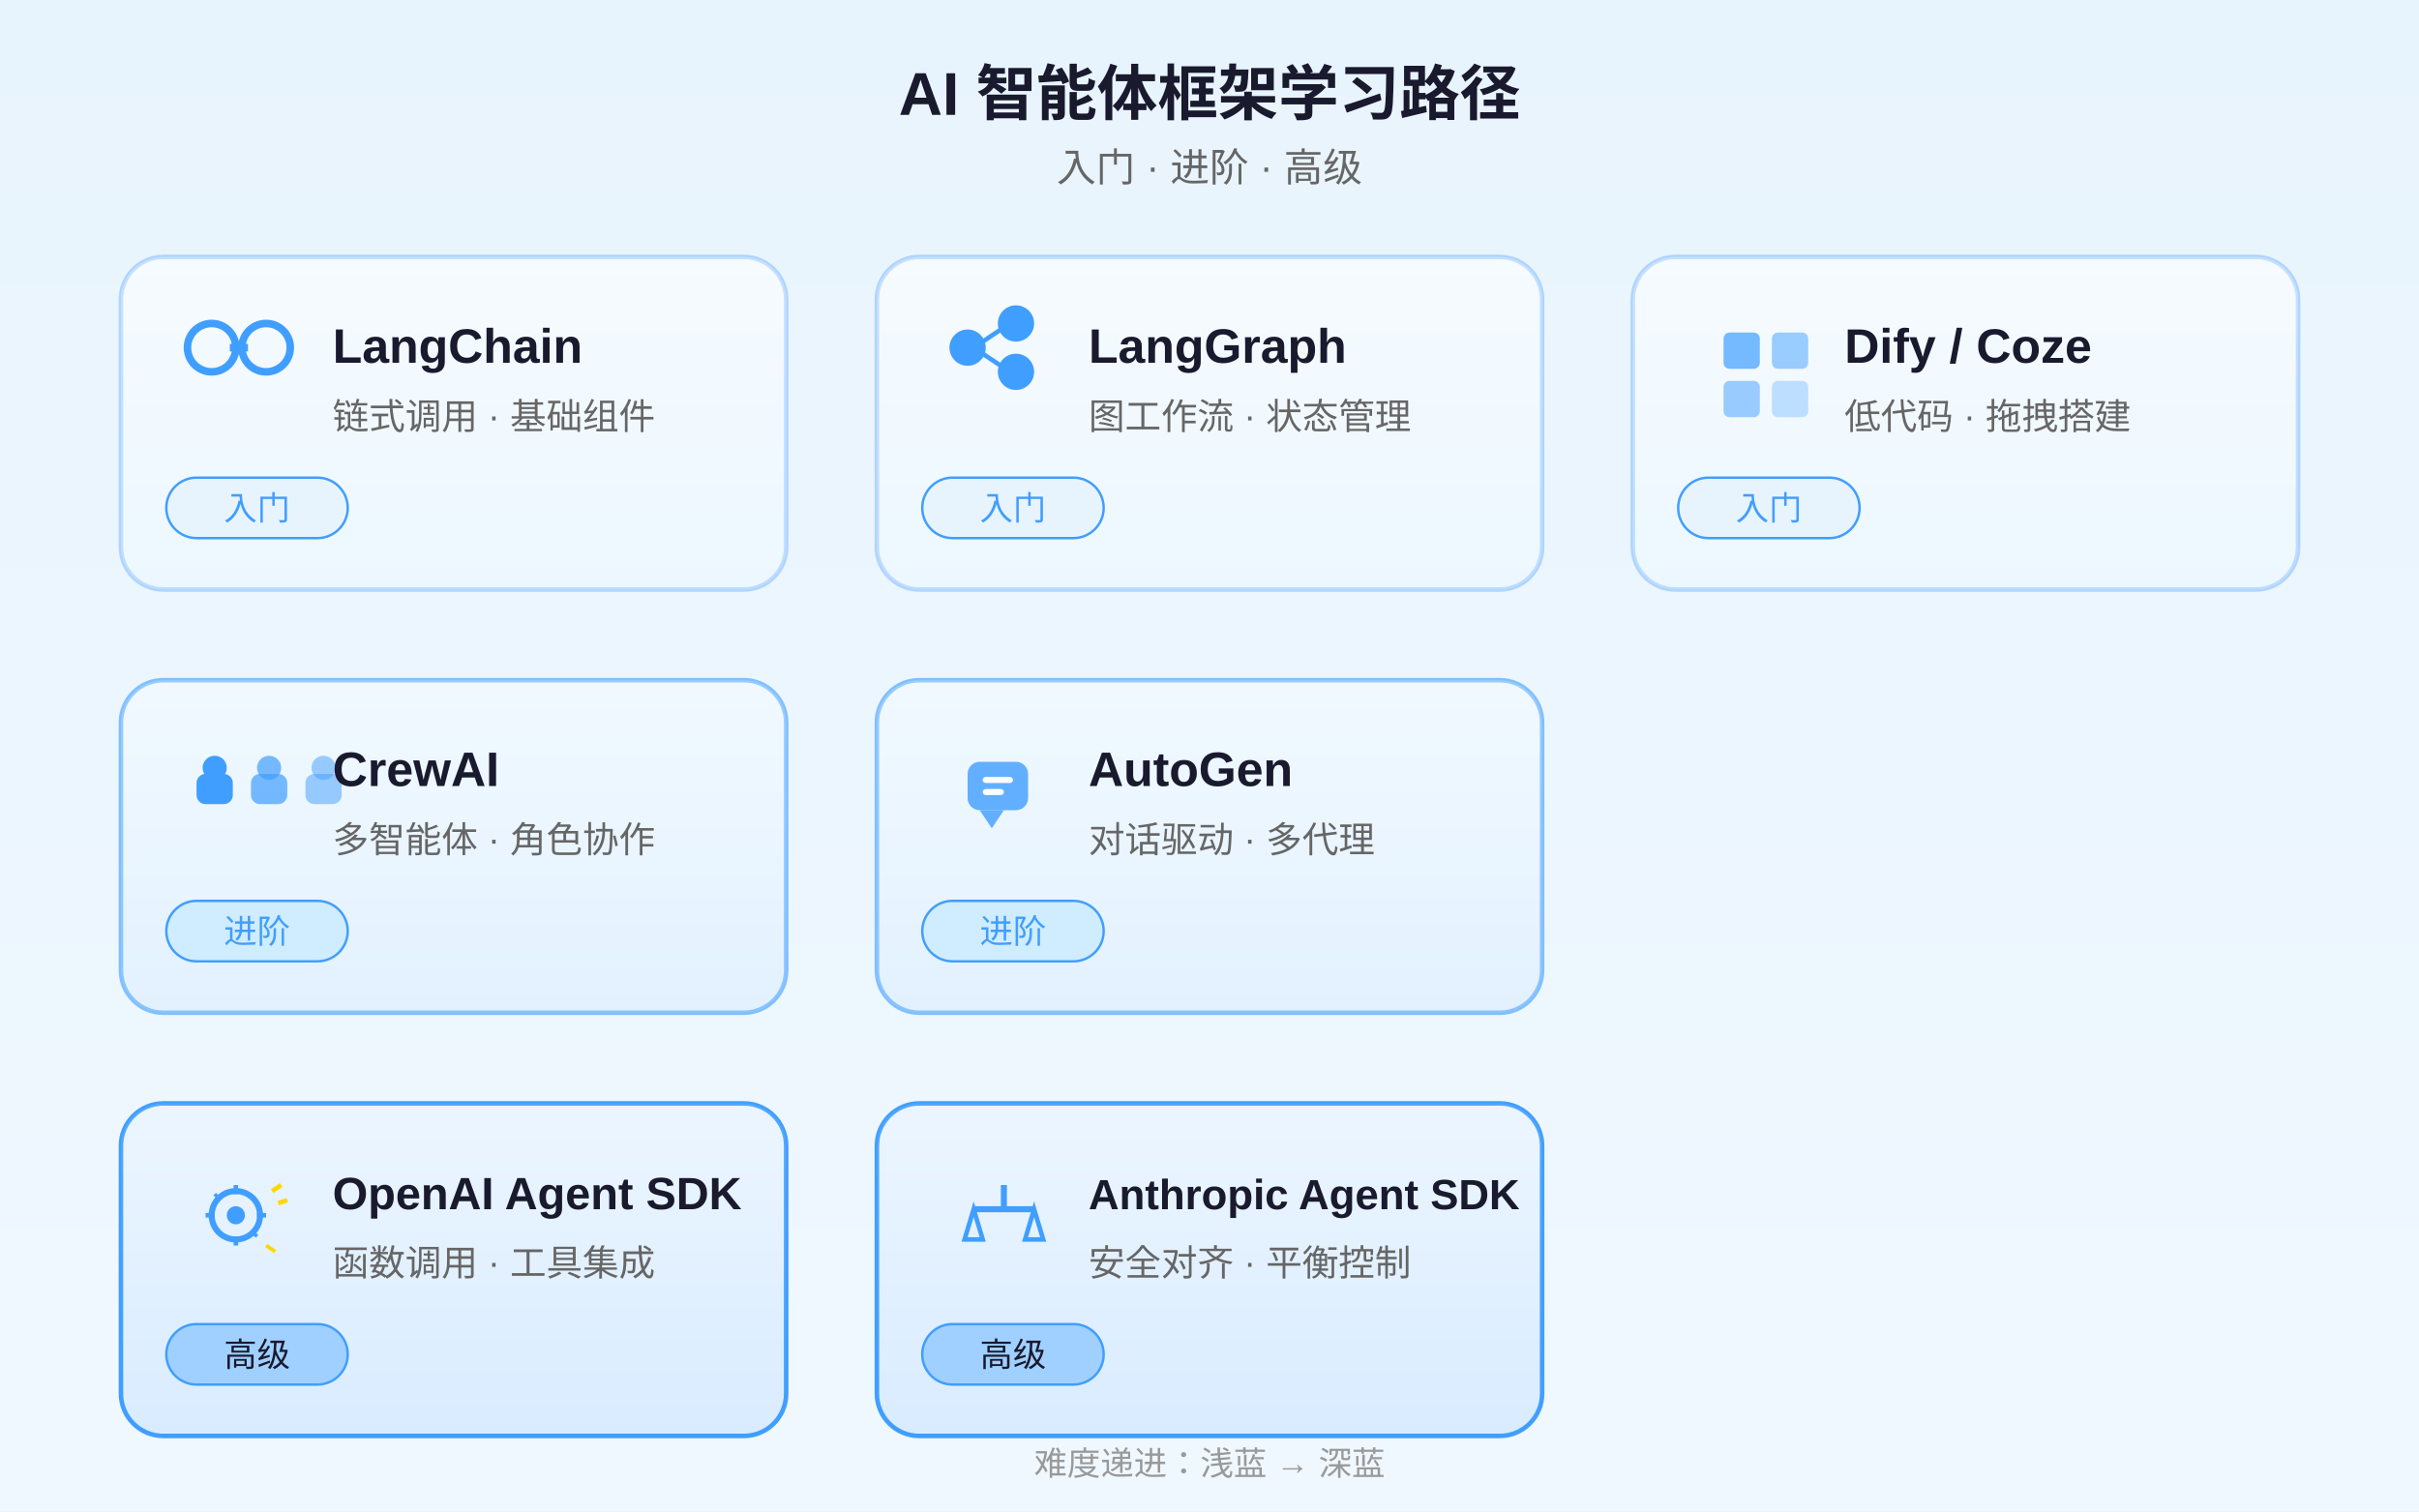
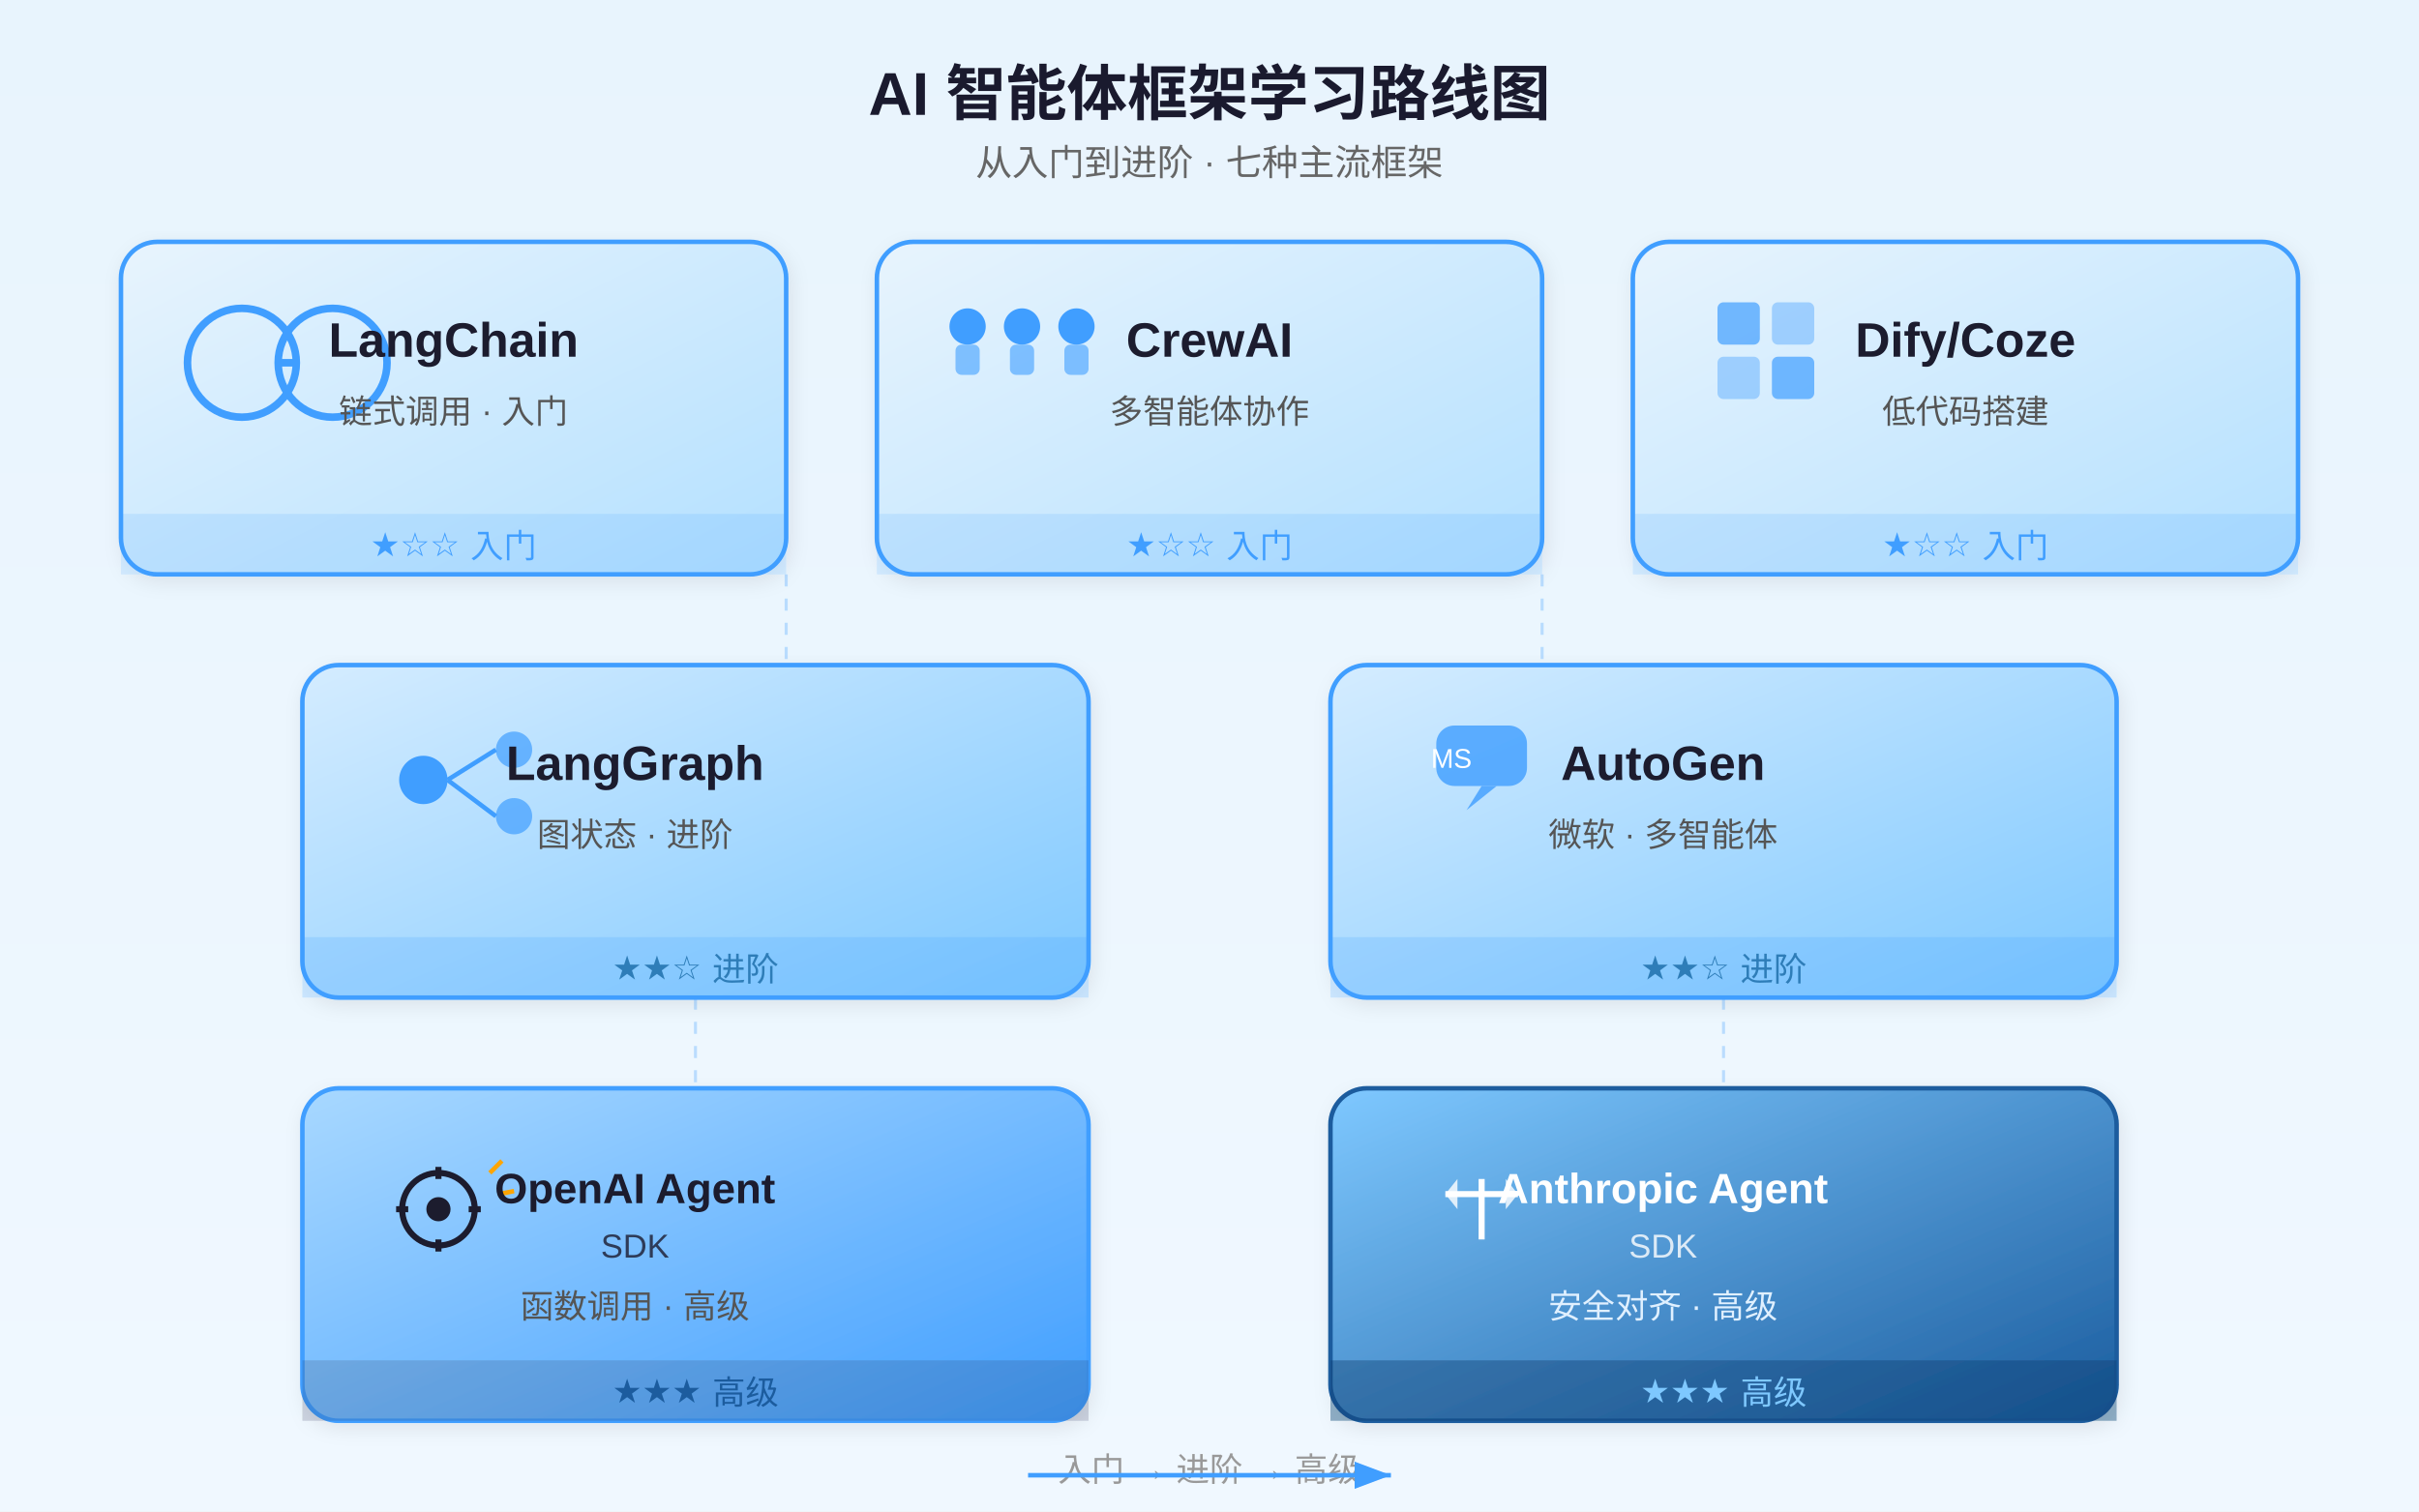
<svg xmlns="http://www.w3.org/2000/svg" viewBox="0 0 800 500" width="800" height="500">
  <defs>
    <linearGradient id="bgGrad" x1="0" y1="0" x2="0" y2="1">
      <stop offset="0%" stop-color="#E8F4FD" />
      <stop offset="100%" stop-color="#F0F8FF" />
    </linearGradient>
-     <linearGradient id="easyGrad" x1="0" y1="0" x2="0" y2="1">
+     <linearGradient id="easyGrad" x1="0" y1="0" x2="1" y2="1">
      <stop offset="0%" stop-color="#E8F4FD" />
-       <stop offset="100%" stop-color="#D0ECFF" />
+       <stop offset="100%" stop-color="#B3E0FF" />
    </linearGradient>
-     <linearGradient id="midGrad" x1="0" y1="0" x2="0" y2="1">
-       <stop offset="0%" stop-color="#D0ECFF" />
-       <stop offset="100%" stop-color="#A0D0FF" />
+     <linearGradient id="midGrad" x1="0" y1="0" x2="1" y2="1">
+       <stop offset="0%" stop-color="#D4ECFF" />
+       <stop offset="100%" stop-color="#7EC8FF" />
    </linearGradient>
-     <linearGradient id="advGrad" x1="0" y1="0" x2="0" y2="1">
-       <stop offset="0%" stop-color="#A0D0FF" />
+     <linearGradient id="hardGrad" x1="0" y1="0" x2="1" y2="1">
+       <stop offset="0%" stop-color="#A8D8FF" />
      <stop offset="100%" stop-color="#409EFF" />
    </linearGradient>
+     <linearGradient id="advGrad" x1="0" y1="0" x2="1" y2="1">
+       <stop offset="0%" stop-color="#7EC8FF" />
+       <stop offset="100%" stop-color="#1A5C9E" />
+     </linearGradient>
+     <filter id="shadow" x="-5%" y="-5%" width="115%" height="115%">
+       <feDropShadow dx="1" dy="2" stdDeviation="3" flood-color="#1a1a2e" flood-opacity="0.08" />
+     </filter>
  </defs>
  <rect width="800" height="500" fill="url(#bgGrad)" rx="0" />
-   <text x="400" y="38" text-anchor="middle" font-family="Arial, sans-serif" font-size="20" font-weight="bold" fill="#1a1a2e">AI 智能体框架学习路径</text>
-   <text x="400" y="60" text-anchor="middle" font-family="Arial, sans-serif" font-size="13" fill="#666">入门 · 进阶 · 高级</text>
-   <rect x="40" y="85" width="220" height="110" rx="14" fill="white" stroke="#B0D4FF" stroke-width="1.5" />
-   <rect x="40" y="85" width="220" height="110" rx="14" fill="url(#easyGrad)" opacity="0.4" />
-   <g transform="translate(70, 115)">
-     <circle cx="0" cy="0" r="8" fill="none" stroke="#409EFF" stroke-width="2.5" />
-     <circle cx="18" cy="0" r="8" fill="none" stroke="#409EFF" stroke-width="2.5" />
-     <line x1="6" y1="0" x2="12" y2="0" stroke="#409EFF" stroke-width="2.5" />
+   <text x="400" y="38" text-anchor="middle" font-family="Arial, sans-serif" font-size="20" font-weight="bold" fill="#1a1a2e">AI 智能体框架学习路线图</text>
+   <text x="400" y="58" text-anchor="middle" font-family="Arial, sans-serif" font-size="12" fill="#666">从入门到进阶 · 七种主流框架</text>
+   <g filter="url(#shadow)">
+     <rect x="40" y="80" width="220" height="110" rx="12" fill="url(#easyGrad)" stroke="#409EFF" stroke-width="1.5" />
+     <circle cx="80" cy="120" r="18" fill="none" stroke="#409EFF" stroke-width="2.5" />
+     <circle cx="110" cy="120" r="18" fill="none" stroke="#409EFF" stroke-width="2.5" />
+     <line x1="98" y1="120" x2="92" y2="120" stroke="#409EFF" stroke-width="2.5" />
+     <text x="150" y="118" text-anchor="middle" font-family="Arial, sans-serif" font-size="16" font-weight="bold" fill="#1a1a2e">LangChain</text>
+     <text x="150" y="140" text-anchor="middle" font-family="Arial, sans-serif" font-size="11" fill="#555">链式调用 · 入门</text>
+     <rect x="40" y="170" width="220" height="20" rx="0 0 12 12" fill="#409EFF" opacity="0.15" />
+     <text x="150" y="184" text-anchor="middle" font-family="Arial, sans-serif" font-size="11" fill="#409EFF">★☆☆ 入门</text>
  </g>
-   <text x="110" y="120" font-family="Arial, sans-serif" font-size="16" font-weight="bold" fill="#1a1a2e">LangChain</text>
-   <text x="110" y="142" font-family="Arial, sans-serif" font-size="12" fill="#666">链式调用 · 基础组件</text>
-   <rect x="55" y="158" width="60" height="20" rx="10" fill="#E8F4FD" stroke="#409EFF" stroke-width="0.8" />
-   <text x="85" y="172" text-anchor="middle" font-family="Arial, sans-serif" font-size="11" fill="#409EFF">入门</text>
-   <rect x="290" y="85" width="220" height="110" rx="14" fill="white" stroke="#B0D4FF" stroke-width="1.5" />
-   <rect x="290" y="85" width="220" height="110" rx="14" fill="url(#easyGrad)" opacity="0.4" />
-   <g transform="translate(320, 115)">
-     <circle cx="0" cy="0" r="6" fill="#409EFF" />
-     <circle cx="16" cy="-8" r="6" fill="#409EFF" />
-     <circle cx="16" cy="8" r="6" fill="#409EFF" />
-     <line x1="5" y1="-2" x2="11" y2="-6" stroke="#409EFF" stroke-width="1.5" />
-     <line x1="5" y1="2" x2="11" y2="6" stroke="#409EFF" stroke-width="1.5" />
+   <g filter="url(#shadow)">
+     <rect x="290" y="80" width="220" height="110" rx="12" fill="url(#easyGrad)" stroke="#409EFF" stroke-width="1.5" />
+     <circle cx="320" cy="108" r="6" fill="#409EFF" />
+     <circle cx="338" cy="108" r="6" fill="#409EFF" />
+     <circle cx="356" cy="108" r="6" fill="#409EFF" />
+     <rect x="316" y="114" width="8" height="10" rx="2" fill="#409EFF" opacity="0.6" />
+     <rect x="334" y="114" width="8" height="10" rx="2" fill="#409EFF" opacity="0.6" />
+     <rect x="352" y="114" width="8" height="10" rx="2" fill="#409EFF" opacity="0.6" />
+     <text x="400" y="118" text-anchor="middle" font-family="Arial, sans-serif" font-size="16" font-weight="bold" fill="#1a1a2e">CrewAI</text>
+     <text x="400" y="140" text-anchor="middle" font-family="Arial, sans-serif" font-size="11" fill="#555">多智能体协作</text>
+     <rect x="290" y="170" width="220" height="20" rx="0 0 12 12" fill="#409EFF" opacity="0.15" />
+     <text x="400" y="184" text-anchor="middle" font-family="Arial, sans-serif" font-size="11" fill="#409EFF">★☆☆ 入门</text>
  </g>
-   <text x="360" y="120" font-family="Arial, sans-serif" font-size="16" font-weight="bold" fill="#1a1a2e">LangGraph</text>
-   <text x="360" y="142" font-family="Arial, sans-serif" font-size="12" fill="#666">图工作流 · 状态管理</text>
-   <rect x="305" y="158" width="60" height="20" rx="10" fill="#E8F4FD" stroke="#409EFF" stroke-width="0.8" />
-   <text x="335" y="172" text-anchor="middle" font-family="Arial, sans-serif" font-size="11" fill="#409EFF">入门</text>
-   <rect x="540" y="85" width="220" height="110" rx="14" fill="white" stroke="#B0D4FF" stroke-width="1.5" />
-   <rect x="540" y="85" width="220" height="110" rx="14" fill="url(#easyGrad)" opacity="0.4" />
-   <g transform="translate(570, 110)">
-     <rect x="0" y="0" width="12" height="12" rx="2" fill="#409EFF" opacity="0.7" />
-     <rect x="16" y="0" width="12" height="12" rx="2" fill="#409EFF" opacity="0.5" />
-     <rect x="0" y="16" width="12" height="12" rx="2" fill="#409EFF" opacity="0.5" />
-     <rect x="16" y="16" width="12" height="12" rx="2" fill="#409EFF" opacity="0.3" />
+   <g filter="url(#shadow)">
+     <rect x="540" y="80" width="220" height="110" rx="12" fill="url(#easyGrad)" stroke="#409EFF" stroke-width="1.5" />
+     <rect x="568" y="100" width="14" height="14" rx="2" fill="#409EFF" opacity="0.7" />
+     <rect x="586" y="100" width="14" height="14" rx="2" fill="#409EFF" opacity="0.4" />
+     <rect x="568" y="118" width="14" height="14" rx="2" fill="#409EFF" opacity="0.4" />
+     <rect x="586" y="118" width="14" height="14" rx="2" fill="#409EFF" opacity="0.7" />
+     <text x="650" y="118" text-anchor="middle" font-family="Arial, sans-serif" font-size="16" font-weight="bold" fill="#1a1a2e">Dify/Coze</text>
+     <text x="650" y="140" text-anchor="middle" font-family="Arial, sans-serif" font-size="11" fill="#555">低代码搭建</text>
+     <rect x="540" y="170" width="220" height="20" rx="0 0 12 12" fill="#409EFF" opacity="0.15" />
+     <text x="650" y="184" text-anchor="middle" font-family="Arial, sans-serif" font-size="11" fill="#409EFF">★☆☆ 入门</text>
  </g>
-   <text x="610" y="120" font-family="Arial, sans-serif" font-size="16" font-weight="bold" fill="#1a1a2e">Dify / Coze</text>
-   <text x="610" y="142" font-family="Arial, sans-serif" font-size="12" fill="#666">低代码 · 拖拽搭建</text>
-   <rect x="555" y="158" width="60" height="20" rx="10" fill="#E8F4FD" stroke="#409EFF" stroke-width="0.8" />
-   <text x="585" y="172" text-anchor="middle" font-family="Arial, sans-serif" font-size="11" fill="#409EFF">入门</text>
-   <rect x="40" y="225" width="220" height="110" rx="14" fill="white" stroke="#80BFFF" stroke-width="1.5" />
-   <rect x="40" y="225" width="220" height="110" rx="14" fill="url(#midGrad)" opacity="0.3" />
-   <g transform="translate(65, 252)">
-     <rect x="0" y="4" width="12" height="10" rx="3" fill="#409EFF" />
-     <circle cx="6" cy="2" r="4" fill="#409EFF" />
-     <rect x="18" y="4" width="12" height="10" rx="3" fill="#409EFF" opacity="0.7" />
-     <circle cx="24" cy="2" r="4" fill="#409EFF" opacity="0.7" />
-     <rect x="36" y="4" width="12" height="10" rx="3" fill="#409EFF" opacity="0.5" />
-     <circle cx="42" cy="2" r="4" fill="#409EFF" opacity="0.5" />
+   <g filter="url(#shadow)">
+     <rect x="100" y="220" width="260" height="110" rx="12" fill="url(#midGrad)" stroke="#409EFF" stroke-width="1.5" />
+     <circle cx="140" cy="258" r="8" fill="#409EFF" />
+     <circle cx="170" cy="248" r="6" fill="#409EFF" opacity="0.7" />
+     <circle cx="170" cy="270" r="6" fill="#409EFF" opacity="0.7" />
+     <line x1="148" y1="258" x2="164" y2="248" stroke="#409EFF" stroke-width="1.5" />
+     <line x1="148" y1="258" x2="164" y2="270" stroke="#409EFF" stroke-width="1.5" />
+     <text x="210" y="258" text-anchor="middle" font-family="Arial, sans-serif" font-size="16" font-weight="bold" fill="#1a1a2e">LangGraph</text>
+     <text x="210" y="280" text-anchor="middle" font-family="Arial, sans-serif" font-size="11" fill="#555">图状态 · 进阶</text>
+     <rect x="100" y="310" width="260" height="20" rx="0 0 12 12" fill="#409EFF" opacity="0.2" />
+     <text x="230" y="324" text-anchor="middle" font-family="Arial, sans-serif" font-size="11" fill="#2E7DB8">★★☆ 进阶</text>
  </g>
-   <text x="110" y="260" font-family="Arial, sans-serif" font-size="16" font-weight="bold" fill="#1a1a2e">CrewAI</text>
-   <text x="110" y="282" font-family="Arial, sans-serif" font-size="12" fill="#666">多智能体 · 角色协作</text>
-   <rect x="55" y="298" width="60" height="20" rx="10" fill="#D0ECFF" stroke="#409EFF" stroke-width="0.8" />
-   <text x="85" y="312" text-anchor="middle" font-family="Arial, sans-serif" font-size="11" fill="#409EFF">进阶</text>
-   <rect x="290" y="225" width="220" height="110" rx="14" fill="white" stroke="#80BFFF" stroke-width="1.5" />
-   <rect x="290" y="225" width="220" height="110" rx="14" fill="url(#midGrad)" opacity="0.3" />
-   <g transform="translate(320, 252)">
-     <rect x="0" y="0" width="20" height="16" rx="4" fill="#409EFF" opacity="0.8" />
-     <polygon points="4,16 8,22 12,16" fill="#409EFF" opacity="0.8" />
-     <rect x="5" y="5" width="10" height="2" rx="1" fill="white" />
-     <rect x="5" y="9" width="7" height="2" rx="1" fill="white" />
+   <g filter="url(#shadow)">
+     <rect x="440" y="220" width="260" height="110" rx="12" fill="url(#midGrad)" stroke="#409EFF" stroke-width="1.5" />
+     <rect x="475" y="240" width="30" height="20" rx="6" fill="#409EFF" opacity="0.8" />
+     <polygon points="490,260 485,268 495,260" fill="#409EFF" opacity="0.8" />
+     <text x="480" y="254" text-anchor="middle" font-family="Arial, sans-serif" font-size="9" fill="white">MS</text>
+     <text x="550" y="258" text-anchor="middle" font-family="Arial, sans-serif" font-size="16" font-weight="bold" fill="#1a1a2e">AutoGen</text>
+     <text x="550" y="280" text-anchor="middle" font-family="Arial, sans-serif" font-size="11" fill="#555">微软 · 多智能体</text>
+     <rect x="440" y="310" width="260" height="20" rx="0 0 12 12" fill="#409EFF" opacity="0.2" />
+     <text x="570" y="324" text-anchor="middle" font-family="Arial, sans-serif" font-size="11" fill="#2E7DB8">★★☆ 进阶</text>
  </g>
-   <text x="360" y="260" font-family="Arial, sans-serif" font-size="16" font-weight="bold" fill="#1a1a2e">AutoGen</text>
-   <text x="360" y="282" font-family="Arial, sans-serif" font-size="12" fill="#666">对话驱动 · 多代理</text>
-   <rect x="305" y="298" width="60" height="20" rx="10" fill="#D0ECFF" stroke="#409EFF" stroke-width="0.8" />
-   <text x="335" y="312" text-anchor="middle" font-family="Arial, sans-serif" font-size="11" fill="#409EFF">进阶</text>
-   <rect x="40" y="365" width="220" height="110" rx="14" fill="white" stroke="#409EFF" stroke-width="1.5" />
-   <rect x="40" y="365" width="220" height="110" rx="14" fill="url(#advGrad)" opacity="0.2" />
-   <g transform="translate(68, 392)">
-     <circle cx="10" cy="10" r="8" fill="none" stroke="#409EFF" stroke-width="2" />
-     <circle cx="10" cy="10" r="3" fill="#409EFF" />
-     <line x1="10" y1="0" x2="10" y2="3" stroke="#409EFF" stroke-width="1.5" />
-     <line x1="10" y1="17" x2="10" y2="20" stroke="#409EFF" stroke-width="1.5" />
-     <line x1="0" y1="10" x2="3" y2="10" stroke="#409EFF" stroke-width="1.5" />
-     <line x1="17" y1="10" x2="20" y2="10" stroke="#409EFF" stroke-width="1.5" />
-     <line x1="3" y1="3" x2="5" y2="5" stroke="#409EFF" stroke-width="1.2" />
-     <line x1="15" y1="15" x2="17" y2="17" stroke="#409EFF" stroke-width="1.2" />
-     <line x1="22" y1="2" x2="25" y2="0" stroke="#FFD700" stroke-width="1.5" />
-     <line x1="24" y1="6" x2="27" y2="5" stroke="#FFD700" stroke-width="1.5" />
-     <line x1="20" y1="20" x2="23" y2="22" stroke="#FFD700" stroke-width="1.2" />
+   <g filter="url(#shadow)">
+     <rect x="100" y="360" width="260" height="110" rx="12" fill="url(#hardGrad)" stroke="#409EFF" stroke-width="1.5" />
+     <circle cx="145" cy="400" r="12" fill="none" stroke="#1a1a2e" stroke-width="2" />
+     <circle cx="145" cy="400" r="4" fill="#1a1a2e" />
+     <line x1="145" y1="386" x2="145" y2="390" stroke="#1a1a2e" stroke-width="2" />
+     <line x1="145" y1="410" x2="145" y2="414" stroke="#1a1a2e" stroke-width="2" />
+     <line x1="131" y1="400" x2="135" y2="400" stroke="#1a1a2e" stroke-width="2" />
+     <line x1="155" y1="400" x2="159" y2="400" stroke="#1a1a2e" stroke-width="2" />
+     <line x1="162" y1="388" x2="166" y2="384" stroke="#FFA500" stroke-width="1.5" />
+     <line x1="165" y1="395" x2="170" y2="394" stroke="#FFA500" stroke-width="1.5" />
+     <text x="210" y="398" text-anchor="middle" font-family="Arial, sans-serif" font-size="14" font-weight="bold" fill="#1a1a2e">OpenAI Agent</text>
+     <text x="210" y="416" text-anchor="middle" font-family="Arial, sans-serif" font-size="11" fill="#1a1a2e" opacity="0.8">SDK</text>
+     <text x="210" y="436" text-anchor="middle" font-family="Arial, sans-serif" font-size="11" fill="#555">函数调用 · 高级</text>
+     <rect x="100" y="450" width="260" height="20" rx="0 0 12 12" fill="#1a1a2e" opacity="0.15" />
+     <text x="230" y="464" text-anchor="middle" font-family="Arial, sans-serif" font-size="11" fill="#1a5c9e">★★★ 高级</text>
  </g>
-   <text x="110" y="400" font-family="Arial, sans-serif" font-size="15" font-weight="bold" fill="#1a1a2e">OpenAI Agent SDK</text>
-   <text x="110" y="422" font-family="Arial, sans-serif" font-size="12" fill="#666">函数调用 · 工具集成</text>
-   <rect x="55" y="438" width="60" height="20" rx="10" fill="#A0D0FF" stroke="#409EFF" stroke-width="0.8" />
-   <text x="85" y="452" text-anchor="middle" font-family="Arial, sans-serif" font-size="11" fill="#1a1a2e">高级</text>
-   <rect x="290" y="365" width="220" height="110" rx="14" fill="white" stroke="#409EFF" stroke-width="1.5" />
-   <rect x="290" y="365" width="220" height="110" rx="14" fill="url(#advGrad)" opacity="0.2" />
-   <g transform="translate(322, 392)">
-     <line x1="10" y1="0" x2="10" y2="8" stroke="#409EFF" stroke-width="2" />
-     <line x1="0" y1="8" x2="20" y2="8" stroke="#409EFF" stroke-width="2" />
-     <polygon points="0,8 3,18 -3,18" fill="none" stroke="#409EFF" stroke-width="1.5" />
-     <polygon points="20,8 23,18 17,18" fill="none" stroke="#409EFF" stroke-width="1.5" />
+   <g filter="url(#shadow)">
+     <rect x="440" y="360" width="260" height="110" rx="12" fill="url(#advGrad)" stroke="#1A5C9E" stroke-width="1.5" />
+     <line x1="490" y1="390" x2="490" y2="410" stroke="white" stroke-width="2" />
+     <line x1="478" y1="395" x2="502" y2="395" stroke="white" stroke-width="2" />
+     <polygon points="478,395 482,400 482,390" fill="white" opacity="0.8" />
+     <polygon points="502,395 498,400 498,390" fill="white" opacity="0.8" />
+     <text x="550" y="398" text-anchor="middle" font-family="Arial, sans-serif" font-size="14" font-weight="bold" fill="white">Anthropic Agent</text>
+     <text x="550" y="416" text-anchor="middle" font-family="Arial, sans-serif" font-size="11" fill="white" opacity="0.8">SDK</text>
+     <text x="550" y="436" text-anchor="middle" font-family="Arial, sans-serif" font-size="11" fill="#E0F0FF">安全对齐 · 高级</text>
+     <rect x="440" y="450" width="260" height="20" rx="0 0 12 12" fill="#0D3B6E" opacity="0.4" />
+     <text x="570" y="464" text-anchor="middle" font-family="Arial, sans-serif" font-size="11" fill="#7EC8FF">★★★ 高级</text>
  </g>
-   <text x="360" y="400" font-family="Arial, sans-serif" font-size="14" font-weight="bold" fill="#1a1a2e">Anthropic Agent SDK</text>
-   <text x="360" y="422" font-family="Arial, sans-serif" font-size="12" fill="#666">安全对齐 · 平衡控制</text>
-   <rect x="305" y="438" width="60" height="20" rx="10" fill="#A0D0FF" stroke="#409EFF" stroke-width="0.8" />
-   <text x="335" y="452" text-anchor="middle" font-family="Arial, sans-serif" font-size="11" fill="#1a1a2e">高级</text>
-   <text x="400" y="488" text-anchor="middle" font-family="Arial, sans-serif" font-size="11" fill="#999">难度递进：浅蓝 → 深蓝</text>
+   <line x1="260" y1="190" x2="260" y2="220" stroke="#409EFF" stroke-width="1" stroke-dasharray="4,4" opacity="0.3" />
+   <line x1="510" y1="190" x2="510" y2="220" stroke="#409EFF" stroke-width="1" stroke-dasharray="4,4" opacity="0.3" />
+   <line x1="230" y1="330" x2="230" y2="360" stroke="#409EFF" stroke-width="1" stroke-dasharray="4,4" opacity="0.3" />
+   <line x1="570" y1="330" x2="570" y2="360" stroke="#409EFF" stroke-width="1" stroke-dasharray="4,4" opacity="0.3" />
+   <text x="400" y="490" text-anchor="middle" font-family="Arial, sans-serif" font-size="11" fill="#999">入门 → 进阶 → 高级</text>
+   <line x1="340" y1="488" x2="460" y2="488" stroke="#409EFF" stroke-width="1.5" marker-end="url(#arrow)" />
+   <defs>
+     <marker id="arrow" markerWidth="8" markerHeight="6" refX="8" refY="3" orient="auto">
+       <polygon points="0 0, 8 3, 0 6" fill="#409EFF" />
+     </marker>
+   </defs>
</svg>
